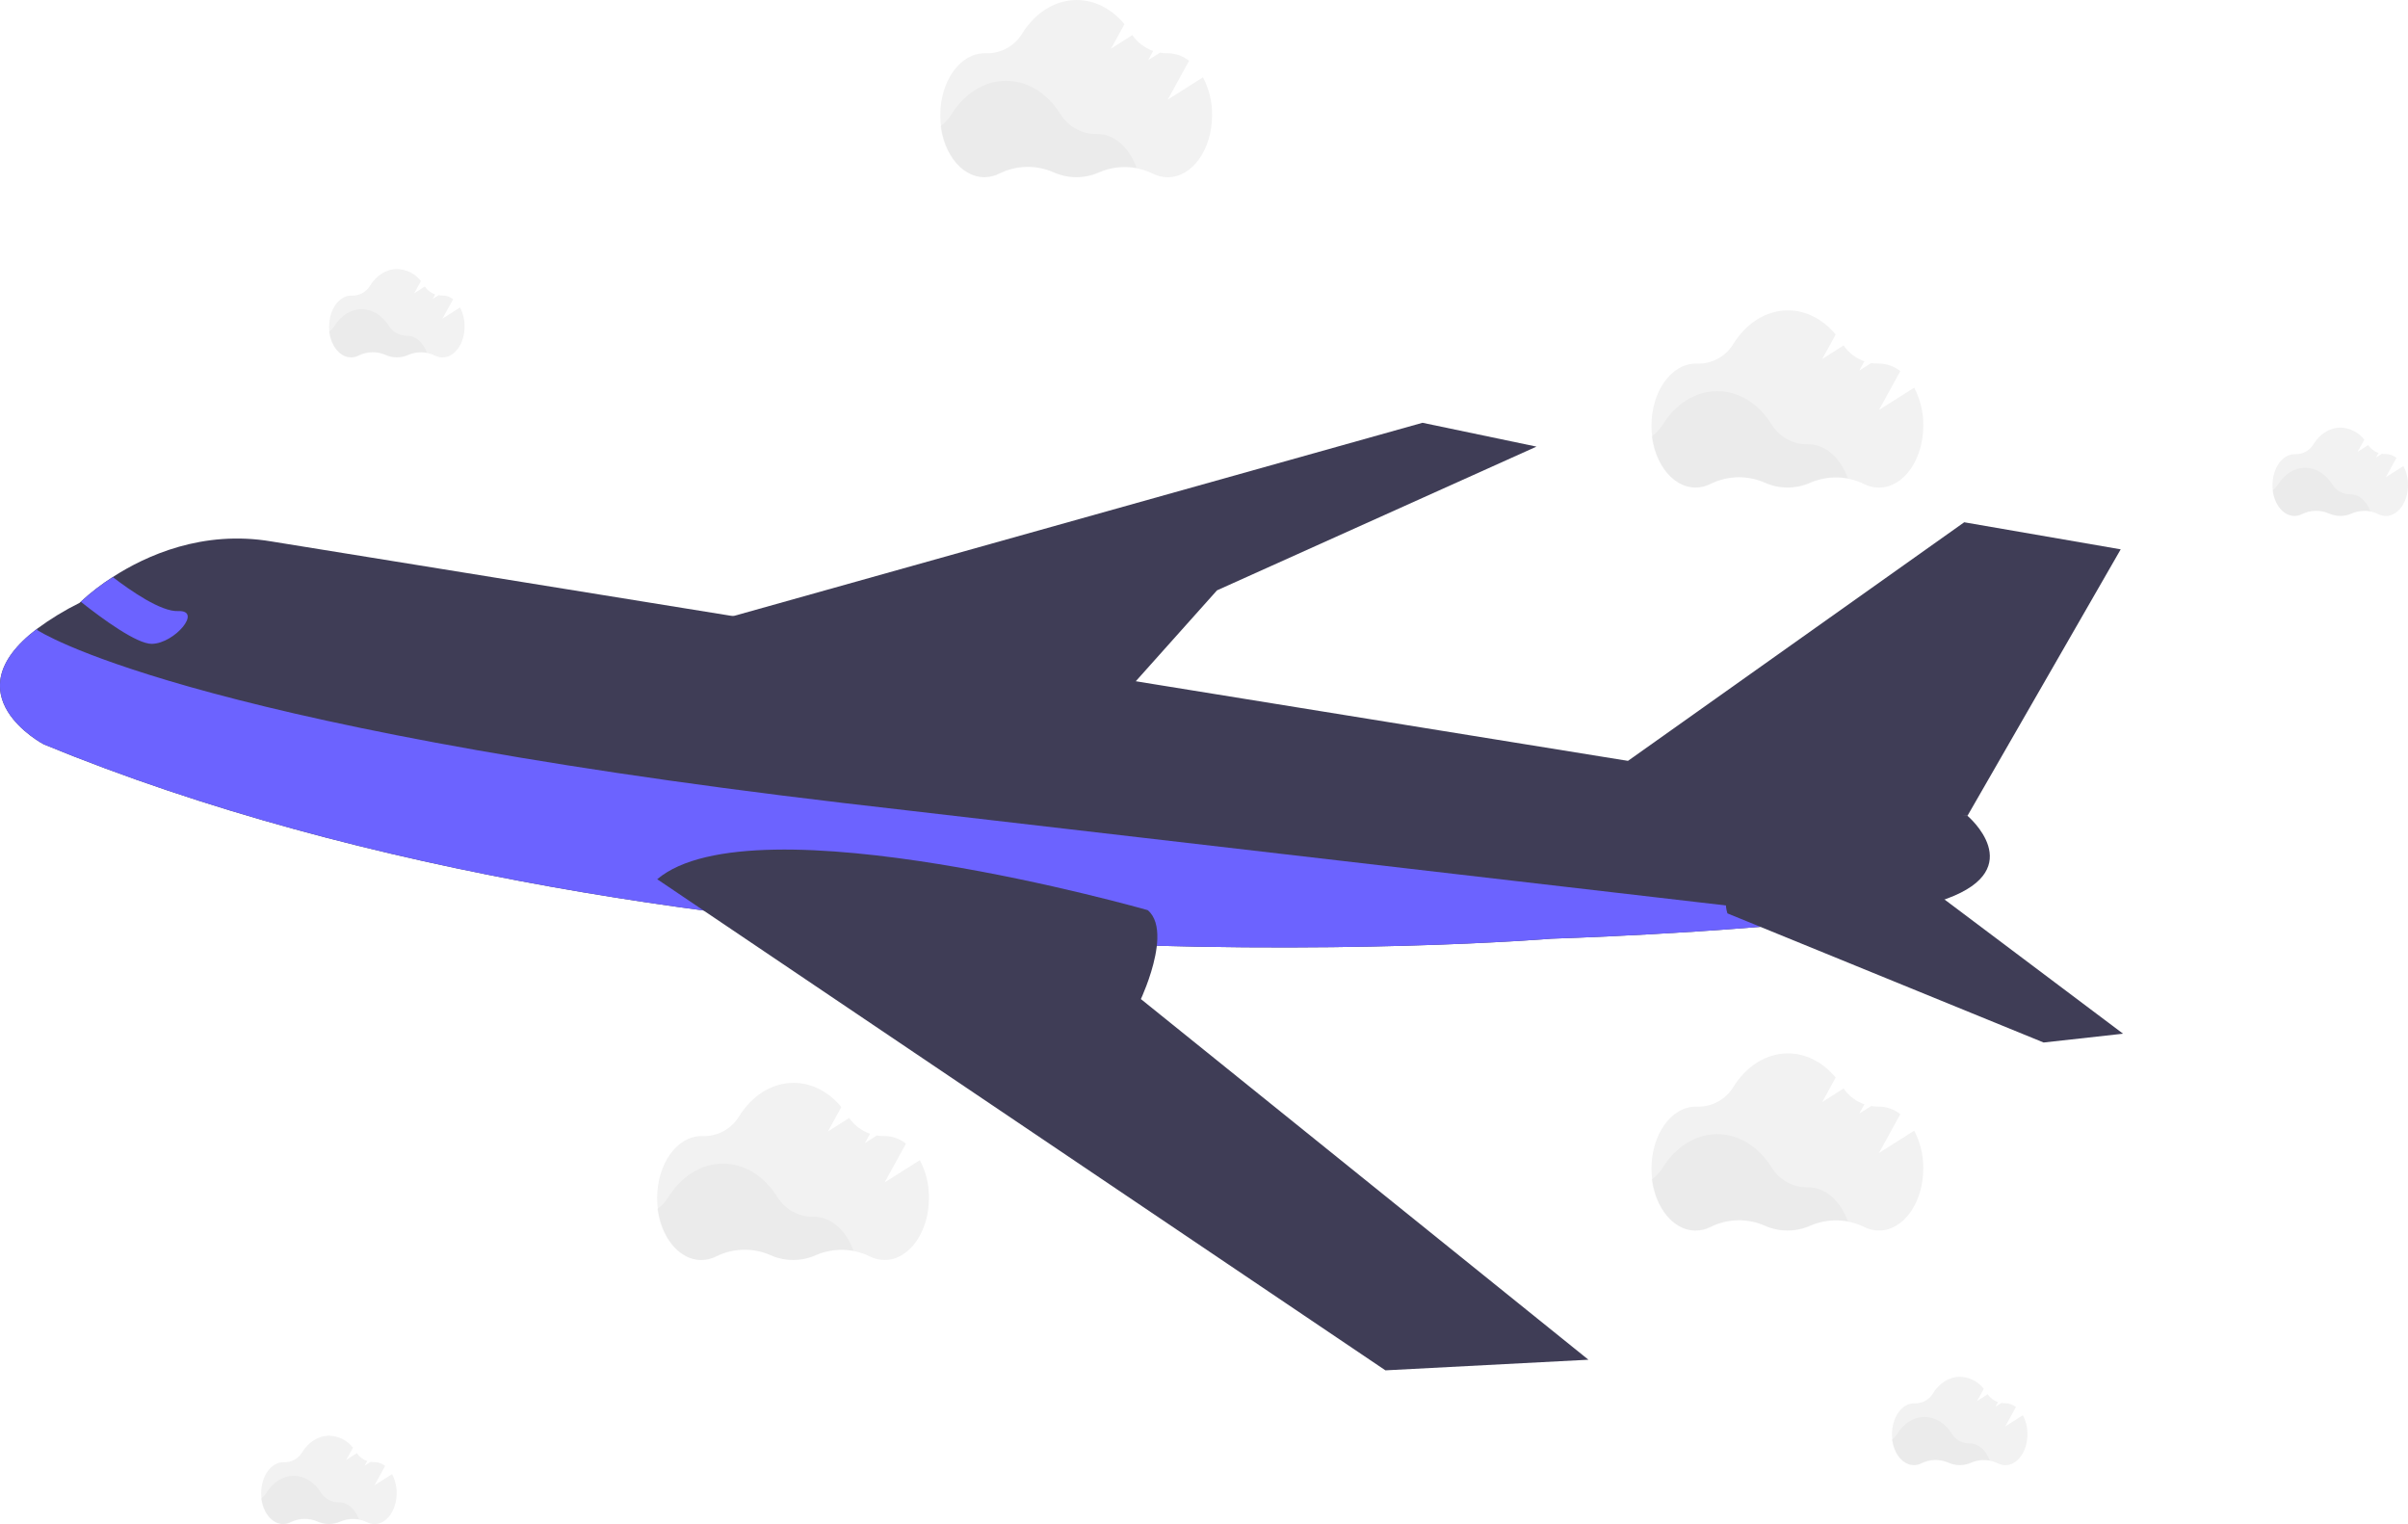
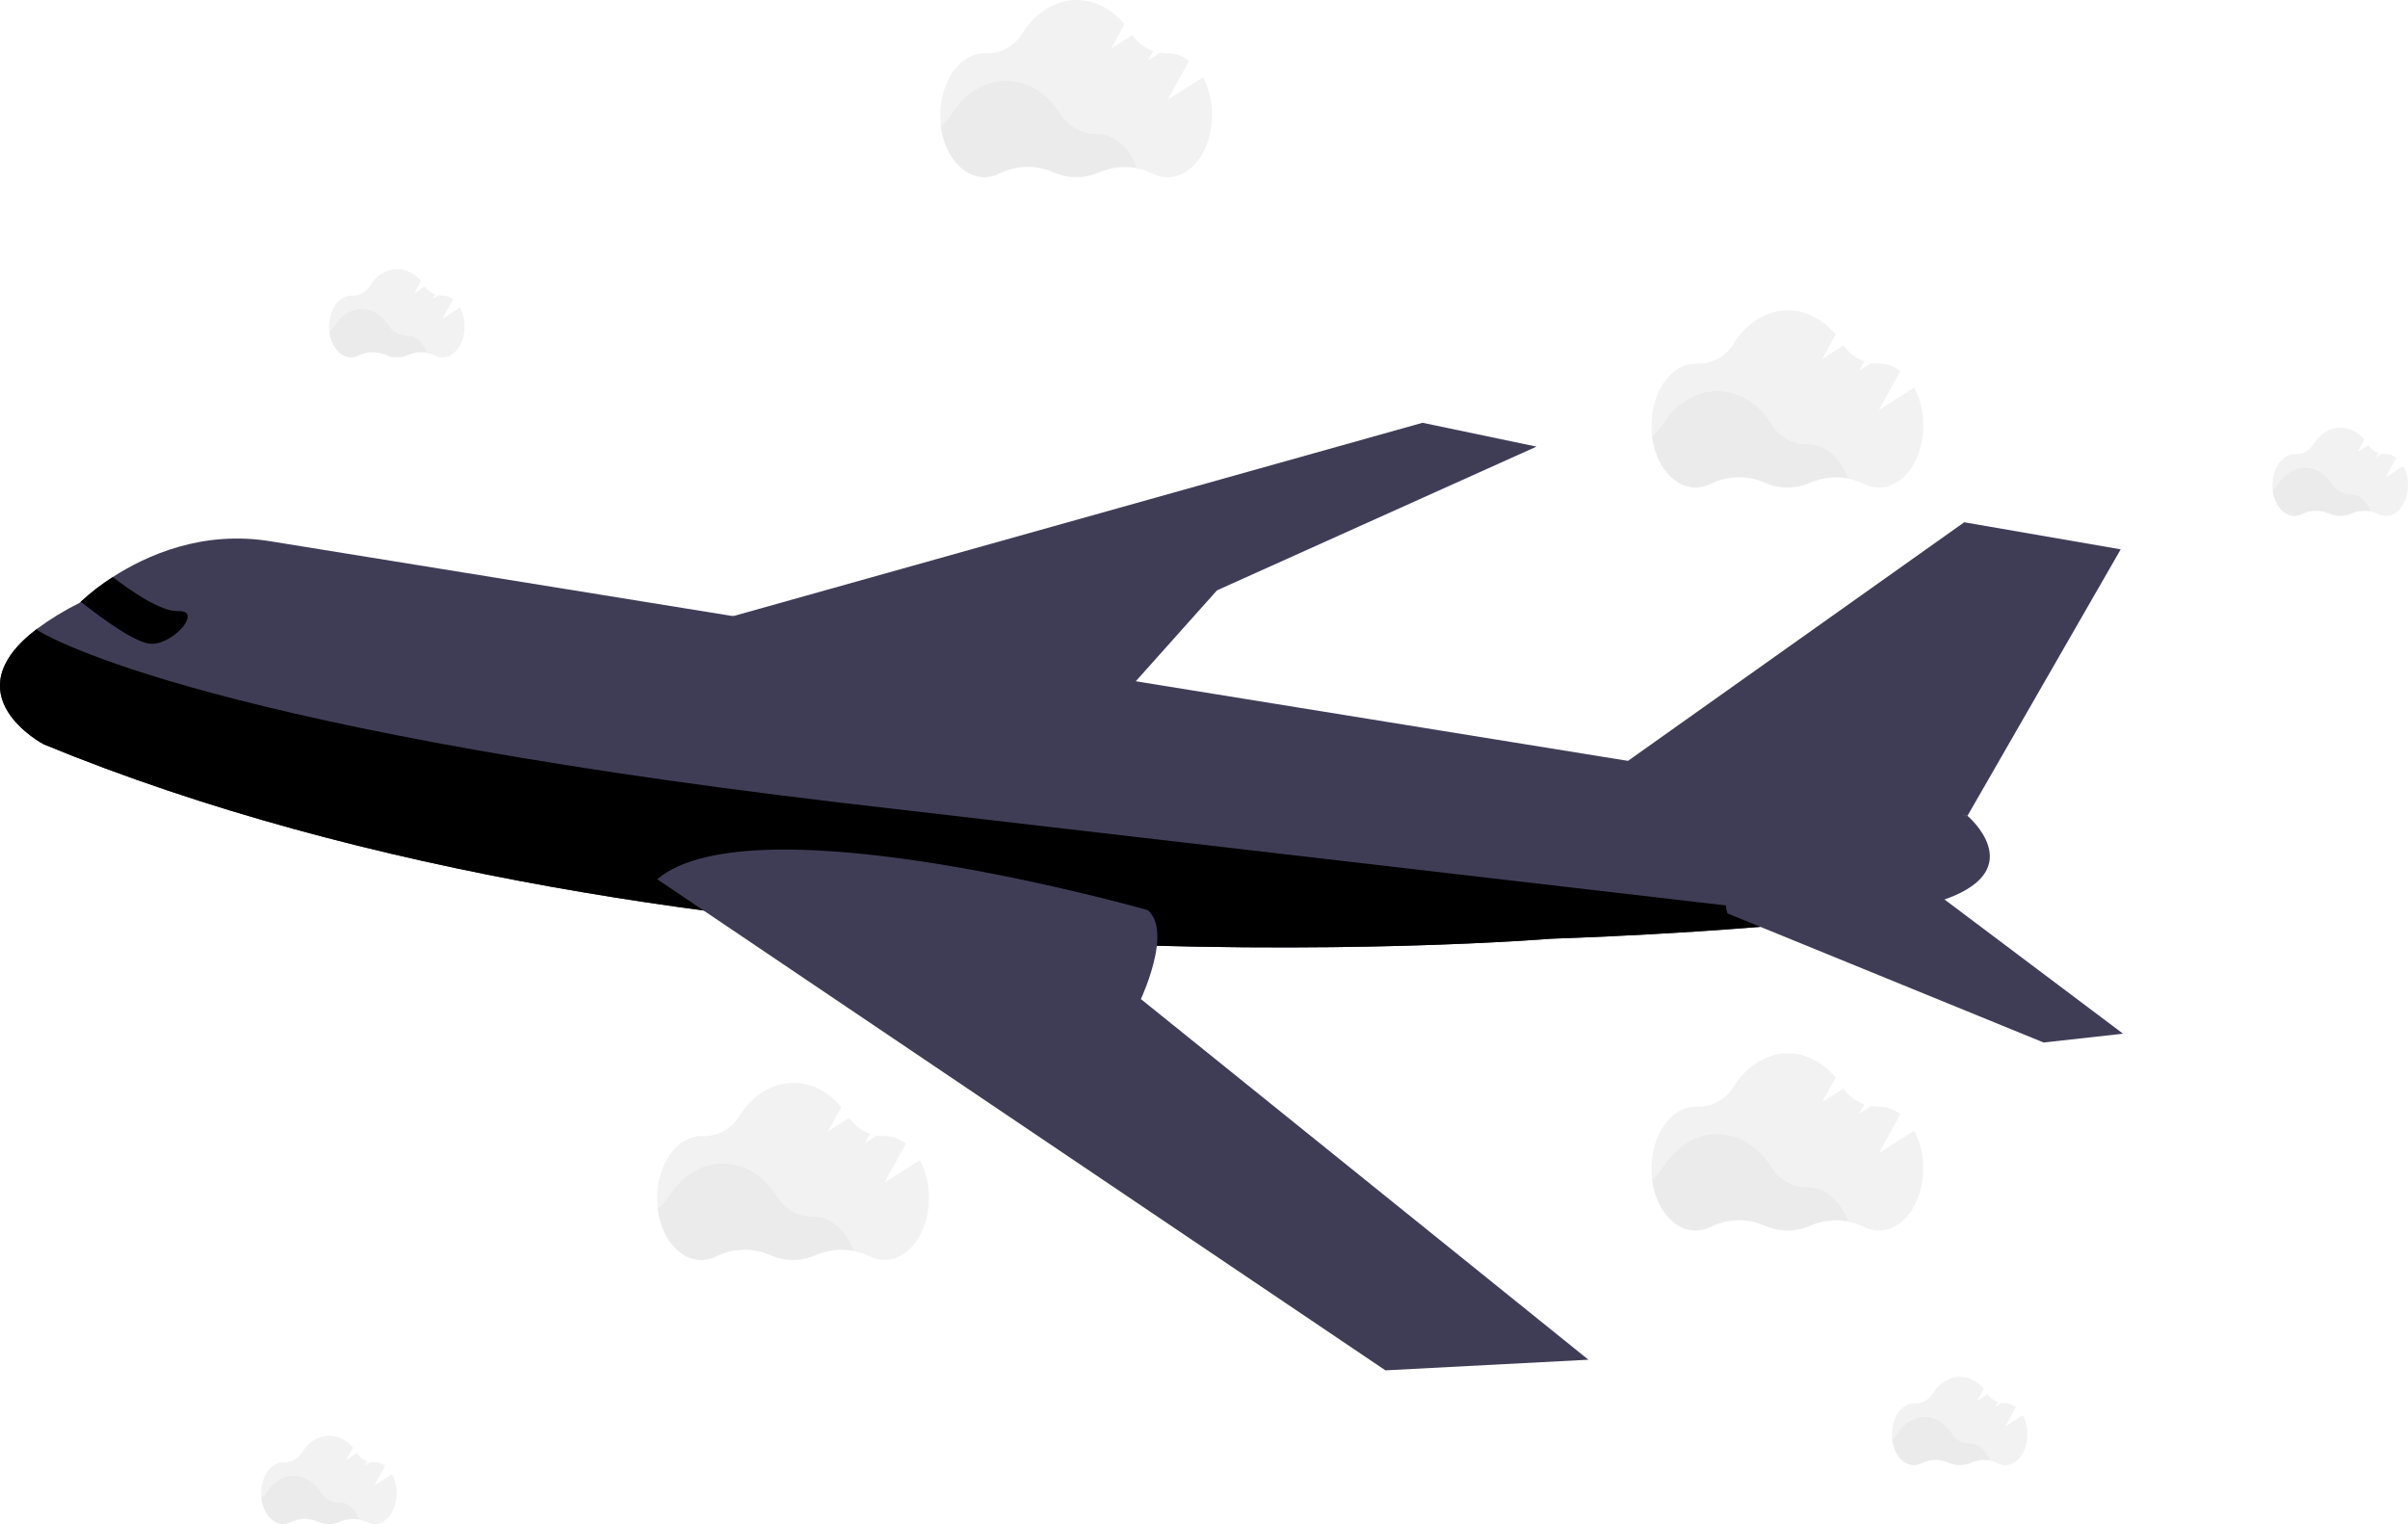
<svg xmlns="http://www.w3.org/2000/svg" id="b8eef085-bbb0-4c81-9a53-f8aa424b48dc" data-name="Layer 1" width="1063.13" height="672.74" viewBox="0 0 1063.13 672.74">
  <path d="M928.08,510.29c-9.77,3.6-26.93,6.56-46.79,8.94-54,6.48-128,8.78-128,8.78S372.88,559.56,87.77,442.22c0,0-41.47-21.74-3-51a125.29,125.29,0,0,1,18.82-11.48l.47-.47a99.89,99.89,0,0,1,14.13-10.89c14.77-9.55,39.71-20.87,70.07-15.74L937.08,473.75S964.43,496.86,928.08,510.29Z" transform="translate(-68.44 -113.63)" fill="#3f3d56" />
  <path d="M778.88,455.4,935.64,344.18l69.09,11.95L937.08,473.75S780.68,475,778.88,455.4Z" transform="translate(-68.44 -113.63)" fill="#3f3d56" />
  <polygon points="315.78 274.2 628.03 186.63 678.36 197.15 537.31 260.6 493.23 309.92 315.78 274.2" fill="#3f3d56" />
-   <path d="M881.29,519.23c-54,6.48-128,8.78-128,8.78S372.88,559.56,87.77,442.22c0,0-41.47-21.74-3-51l.13.54s61.52,41.58,355.46,76.29Z" transform="translate(-68.44 -113.63)" fill="#6c63ff" />
+   <path d="M881.29,519.23c-54,6.48-128,8.78-128,8.78S372.88,559.56,87.77,442.22c0,0-41.47-21.74-3-51l.13.54s61.52,41.58,355.46,76.29Z" transform="translate(-68.44 -113.63)" fill="currentColor" />
  <path d="M831.1,516.83l139.6,57,35.07-3.89-83.5-62.76S821.27,485.63,831.1,516.83Z" transform="translate(-68.44 -113.63)" fill="#3f3d56" />
-   <path d="M135.52,397.85c-6.66.11-21.92-11.06-31.41-18.58a99.89,99.89,0,0,1,14.13-10.89c7.65,5.87,21.26,15.37,28.83,15C158,382.93,145.55,397.67,135.52,397.85Z" transform="translate(-68.44 -113.63)" fill="#6c63ff" />
+   <path d="M135.52,397.85c-6.66.11-21.92-11.06-31.41-18.58a99.89,99.89,0,0,1,14.13-10.89c7.65,5.87,21.26,15.37,28.83,15C158,382.93,145.55,397.67,135.52,397.85Z" transform="translate(-68.44 -113.63)" fill="currentColor" />
  <path d="M769.73,713.86l-89.63,4.69-252-169.92-46.78-31.55L358.6,501.75c42.63-36,216.56,13.65,216.56,13.65,3.33,2.81,4.39,7.48,4.24,12.64-.29,9.66-4.83,21-6.58,25.08-.42,1-.68,1.53-.68,1.53Z" transform="translate(-68.44 -113.63)" fill="#3f3d56" />
  <path d="M474.55,625.76,459,635.6l9.42-17.13a15.35,15.35,0,0,0-9.38-3.35h-.25a17.21,17.21,0,0,1-3.22-.24l-5.26,3.34,2.25-4.1a18.78,18.78,0,0,1-9.2-7l-9.41,6,5.94-10.82c-5.5-6.61-12.92-10.66-21.09-10.66-9.79,0-18.51,5.82-24.14,14.9a18.06,18.06,0,0,1-16,8.6h-.52c-10.81,0-19.57,12.25-19.57,27.37s8.76,27.37,19.57,27.37a14.6,14.6,0,0,0,6.81-1.71,28.28,28.28,0,0,1,23.69-.46,24.71,24.71,0,0,0,20.14,0,28.27,28.27,0,0,1,23.47.45,14.72,14.72,0,0,0,6.75,1.67c10.81,0,19.57-12.25,19.57-27.37A34.77,34.77,0,0,0,474.55,625.76Z" transform="translate(-68.44 -113.63)" fill="#f2f2f2" />
  <path d="M445.3,665.81a29,29,0,0,0-16.77,1.82,24.63,24.63,0,0,1-20.13,0,28.21,28.21,0,0,0-23.69.46,14.73,14.73,0,0,1-6.82,1.71c-9.6,0-17.59-9.68-19.25-22.44a18.26,18.26,0,0,0,4.8-5.17c5.63-9.07,14.35-14.89,24.14-14.89S406,633,411.62,642a18.5,18.5,0,0,0,15.95,8.77h.25C435.46,650.75,442.08,656.87,445.3,665.81Z" transform="translate(-68.44 -113.63)" opacity="0.03" />
  <path d="M913.55,612.76,898,622.6l9.42-17.13a15.35,15.35,0,0,0-9.38-3.35h-.25a17.21,17.21,0,0,1-3.22-.24l-5.26,3.34,2.25-4.1a18.78,18.78,0,0,1-9.2-7l-9.41,6,5.94-10.82c-5.5-6.61-12.92-10.66-21.09-10.66-9.79,0-18.51,5.82-24.14,14.9a18.06,18.06,0,0,1-16,8.6h-.52c-10.81,0-19.57,12.25-19.57,27.37s8.76,27.37,19.57,27.37a14.6,14.6,0,0,0,6.81-1.71,28.28,28.28,0,0,1,23.69-.46,24.71,24.71,0,0,0,20.14,0,28.27,28.27,0,0,1,23.47.45,14.72,14.72,0,0,0,6.75,1.67c10.81,0,19.57-12.25,19.57-27.37A34.77,34.77,0,0,0,913.55,612.76Z" transform="translate(-68.44 -113.63)" fill="#f2f2f2" />
  <path d="M884.3,652.81a29,29,0,0,0-16.77,1.82,24.63,24.63,0,0,1-20.13,0,28.21,28.21,0,0,0-23.69.46,14.73,14.73,0,0,1-6.82,1.71c-9.6,0-17.59-9.68-19.25-22.44a18.26,18.26,0,0,0,4.8-5.17c5.63-9.07,14.35-14.89,24.14-14.89S845,620,850.62,629a18.5,18.5,0,0,0,16,8.77h.25C874.46,637.75,881.08,643.87,884.3,652.81Z" transform="translate(-68.44 -113.63)" opacity="0.03" />
  <path d="M913.55,284.76,898,294.6l9.42-17.13a15.35,15.35,0,0,0-9.38-3.35h-.25a17.21,17.21,0,0,1-3.22-.24l-5.26,3.34,2.25-4.1a18.78,18.78,0,0,1-9.2-7l-9.41,6,5.94-10.82c-5.5-6.61-12.92-10.66-21.09-10.66-9.79,0-18.51,5.82-24.14,14.9a18.06,18.06,0,0,1-16,8.6h-.52c-10.81,0-19.57,12.25-19.57,27.37s8.76,27.37,19.57,27.37a14.6,14.6,0,0,0,6.81-1.71,28.28,28.28,0,0,1,23.69-.46,24.71,24.71,0,0,0,20.14.05,28.27,28.27,0,0,1,23.47.45,14.72,14.72,0,0,0,6.75,1.67c10.81,0,19.57-12.25,19.57-27.37A34.77,34.77,0,0,0,913.55,284.76Z" transform="translate(-68.44 -113.63)" fill="#f2f2f2" />
  <path d="M884.3,324.81a29,29,0,0,0-16.77,1.82,24.63,24.63,0,0,1-20.13,0,28.21,28.21,0,0,0-23.69.46,14.73,14.73,0,0,1-6.82,1.71c-9.6,0-17.59-9.68-19.25-22.44a18.26,18.26,0,0,0,4.8-5.17c5.63-9.07,14.35-14.89,24.14-14.89S845,292,850.62,301a18.5,18.5,0,0,0,16,8.77h.25C874.46,309.75,881.08,315.87,884.3,324.81Z" transform="translate(-68.44 -113.63)" opacity="0.03" />
  <path d="M271.53,249.37l-7.75,4.91,4.7-8.54a7.62,7.62,0,0,0-4.68-1.68h-.12a9.54,9.54,0,0,1-1.61-.12l-2.62,1.66,1.12-2a9.36,9.36,0,0,1-4.59-3.49l-4.69,3,3-5.39a13.71,13.71,0,0,0-10.52-5.32c-4.88,0-9.23,2.9-12,7.43a9,9,0,0,1-8,4.29h-.26c-5.39,0-9.76,6.12-9.76,13.66s4.37,13.65,9.76,13.65a7.32,7.32,0,0,0,3.4-.85,14.07,14.07,0,0,1,11.82-.23,12.31,12.31,0,0,0,10,0,14.08,14.08,0,0,1,11.71.23,7.42,7.42,0,0,0,3.36.83c5.39,0,9.76-6.11,9.76-13.65A17.42,17.42,0,0,0,271.53,249.37Z" transform="translate(-68.44 -113.63)" fill="#f2f2f2" />
  <path d="M256.94,269.35a14.36,14.36,0,0,0-8.37.91,12.44,12.44,0,0,1-5,1.06,12.26,12.26,0,0,1-5.05-1.09,14.1,14.1,0,0,0-11.82.24,7.28,7.28,0,0,1-3.39.85c-4.79,0-8.78-4.83-9.61-11.19a9.4,9.4,0,0,0,2.4-2.58c2.8-4.53,7.15-7.43,12-7.43s9.18,2.87,12,7.34a9.22,9.22,0,0,0,8,4.37h.13C252,261.83,255.33,264.89,256.94,269.35Z" transform="translate(-68.44 -113.63)" opacity="0.03" />
  <path d="M961.53,738.37l-7.75,4.91,4.7-8.54a7.62,7.62,0,0,0-4.68-1.68h-.12a9.54,9.54,0,0,1-1.61-.12l-2.62,1.66,1.12-2a9.36,9.36,0,0,1-4.59-3.49l-4.69,3,3-5.39a13.71,13.71,0,0,0-10.52-5.32c-4.88,0-9.23,2.9-12,7.43a9,9,0,0,1-8,4.29h-.26c-5.39,0-9.76,6.12-9.76,13.66s4.37,13.65,9.76,13.65a7.32,7.32,0,0,0,3.4-.85,14.07,14.07,0,0,1,11.82-.23,12.31,12.31,0,0,0,10,0,14.08,14.08,0,0,1,11.71.23,7.42,7.42,0,0,0,3.36.83c5.39,0,9.76-6.11,9.76-13.65A17.42,17.42,0,0,0,961.53,738.37Z" transform="translate(-68.44 -113.63)" fill="#f2f2f2" />
  <path d="M946.94,758.35a14.36,14.36,0,0,0-8.37.91,12.44,12.44,0,0,1-5,1.06,12.26,12.26,0,0,1-5.05-1.09,14.1,14.1,0,0,0-11.82.24,7.28,7.28,0,0,1-3.39.85c-4.79,0-8.78-4.83-9.61-11.19a9.4,9.4,0,0,0,2.4-2.58c2.8-4.53,7.15-7.43,12-7.43s9.18,2.87,12,7.34a9.22,9.22,0,0,0,8,4.37h.13C942,750.83,945.33,753.89,946.94,758.35Z" transform="translate(-68.44 -113.63)" opacity="0.03" />
  <path d="M241.53,764.37l-7.75,4.91,4.7-8.54a7.62,7.62,0,0,0-4.68-1.68h-.12a9.54,9.54,0,0,1-1.61-.12l-2.62,1.66,1.12-2a9.36,9.36,0,0,1-4.59-3.49l-4.69,3,3-5.39a13.71,13.71,0,0,0-10.52-5.32c-4.88,0-9.23,2.9-12,7.43a9,9,0,0,1-8,4.29h-.26c-5.39,0-9.76,6.12-9.76,13.66s4.37,13.65,9.76,13.65a7.32,7.32,0,0,0,3.4-.85,14.07,14.07,0,0,1,11.82-.23,12.31,12.31,0,0,0,10,0,14.08,14.08,0,0,1,11.71.23,7.42,7.42,0,0,0,3.36.83c5.39,0,9.76-6.11,9.76-13.65A17.42,17.42,0,0,0,241.53,764.37Z" transform="translate(-68.44 -113.63)" fill="#f2f2f2" />
  <path d="M226.94,784.35a14.36,14.36,0,0,0-8.37.91,12.44,12.44,0,0,1-5,1.06,12.26,12.26,0,0,1-5.05-1.09,14.1,14.1,0,0,0-11.82.24,7.28,7.28,0,0,1-3.39.85c-4.79,0-8.78-4.83-9.61-11.19a9.4,9.4,0,0,0,2.4-2.58c2.8-4.53,7.15-7.43,12-7.43s9.18,2.87,12,7.34a9.22,9.22,0,0,0,8,4.37h.13C222,776.83,225.33,779.89,226.94,784.35Z" transform="translate(-68.44 -113.63)" opacity="0.03" />
  <path d="M599.55,147.76,584,157.6l9.42-17.13a15.35,15.35,0,0,0-9.38-3.35h-.25a17.21,17.21,0,0,1-3.22-.24l-5.26,3.34,2.25-4.1a18.78,18.78,0,0,1-9.2-7l-9.41,6,5.94-10.82c-5.5-6.61-12.92-10.66-21.09-10.66-9.79,0-18.51,5.82-24.14,14.9a18.06,18.06,0,0,1-16,8.6h-.52c-10.81,0-19.57,12.25-19.57,27.37s8.76,27.37,19.57,27.37a14.6,14.6,0,0,0,6.81-1.71,28.28,28.28,0,0,1,23.69-.46,24.71,24.71,0,0,0,20.14.05,28.27,28.27,0,0,1,23.47.45,14.72,14.72,0,0,0,6.75,1.67c10.81,0,19.57-12.25,19.57-27.37A34.77,34.77,0,0,0,599.55,147.76Z" transform="translate(-68.44 -113.63)" fill="#f2f2f2" />
  <path d="M570.3,187.81a29,29,0,0,0-16.77,1.82,24.63,24.63,0,0,1-20.13,0,28.21,28.21,0,0,0-23.69.46,14.73,14.73,0,0,1-6.82,1.71c-9.6,0-17.59-9.68-19.25-22.44a18.26,18.26,0,0,0,4.8-5.17c5.63-9.07,14.35-14.89,24.14-14.89S531,155,536.62,164a18.5,18.5,0,0,0,16,8.77h.25C560.46,172.75,567.08,178.87,570.3,187.81Z" transform="translate(-68.44 -113.63)" opacity="0.03" />
  <path d="M1129.53,319.37l-7.75,4.91,4.7-8.54a7.62,7.62,0,0,0-4.68-1.68h-.12a9.54,9.54,0,0,1-1.61-.12l-2.62,1.66,1.12-2a9.36,9.36,0,0,1-4.59-3.49l-4.69,3,3-5.39a13.71,13.71,0,0,0-10.52-5.32c-4.88,0-9.23,2.9-12,7.43a9,9,0,0,1-8,4.29h-.26c-5.39,0-9.76,6.12-9.76,13.66s4.37,13.65,9.76,13.65a7.32,7.32,0,0,0,3.4-.85,14.07,14.07,0,0,1,11.82-.23,12.31,12.31,0,0,0,10,0,14.08,14.08,0,0,1,11.71.23,7.42,7.42,0,0,0,3.36.83c5.39,0,9.76-6.11,9.76-13.65A17.42,17.42,0,0,0,1129.53,319.37Z" transform="translate(-68.44 -113.63)" fill="#f2f2f2" />
  <path d="M1114.94,339.35a14.36,14.36,0,0,0-8.37.91,12.44,12.44,0,0,1-5,1.06,12.26,12.26,0,0,1-5-1.09,14.1,14.1,0,0,0-11.82.24,7.28,7.28,0,0,1-3.39.85c-4.79,0-8.78-4.83-9.61-11.19a9.4,9.4,0,0,0,2.4-2.58c2.8-4.53,7.15-7.43,12-7.43s9.18,2.87,12,7.34a9.22,9.22,0,0,0,7.95,4.37h.13C1110,331.83,1113.33,334.89,1114.94,339.35Z" transform="translate(-68.44 -113.63)" opacity="0.03" />
</svg>
